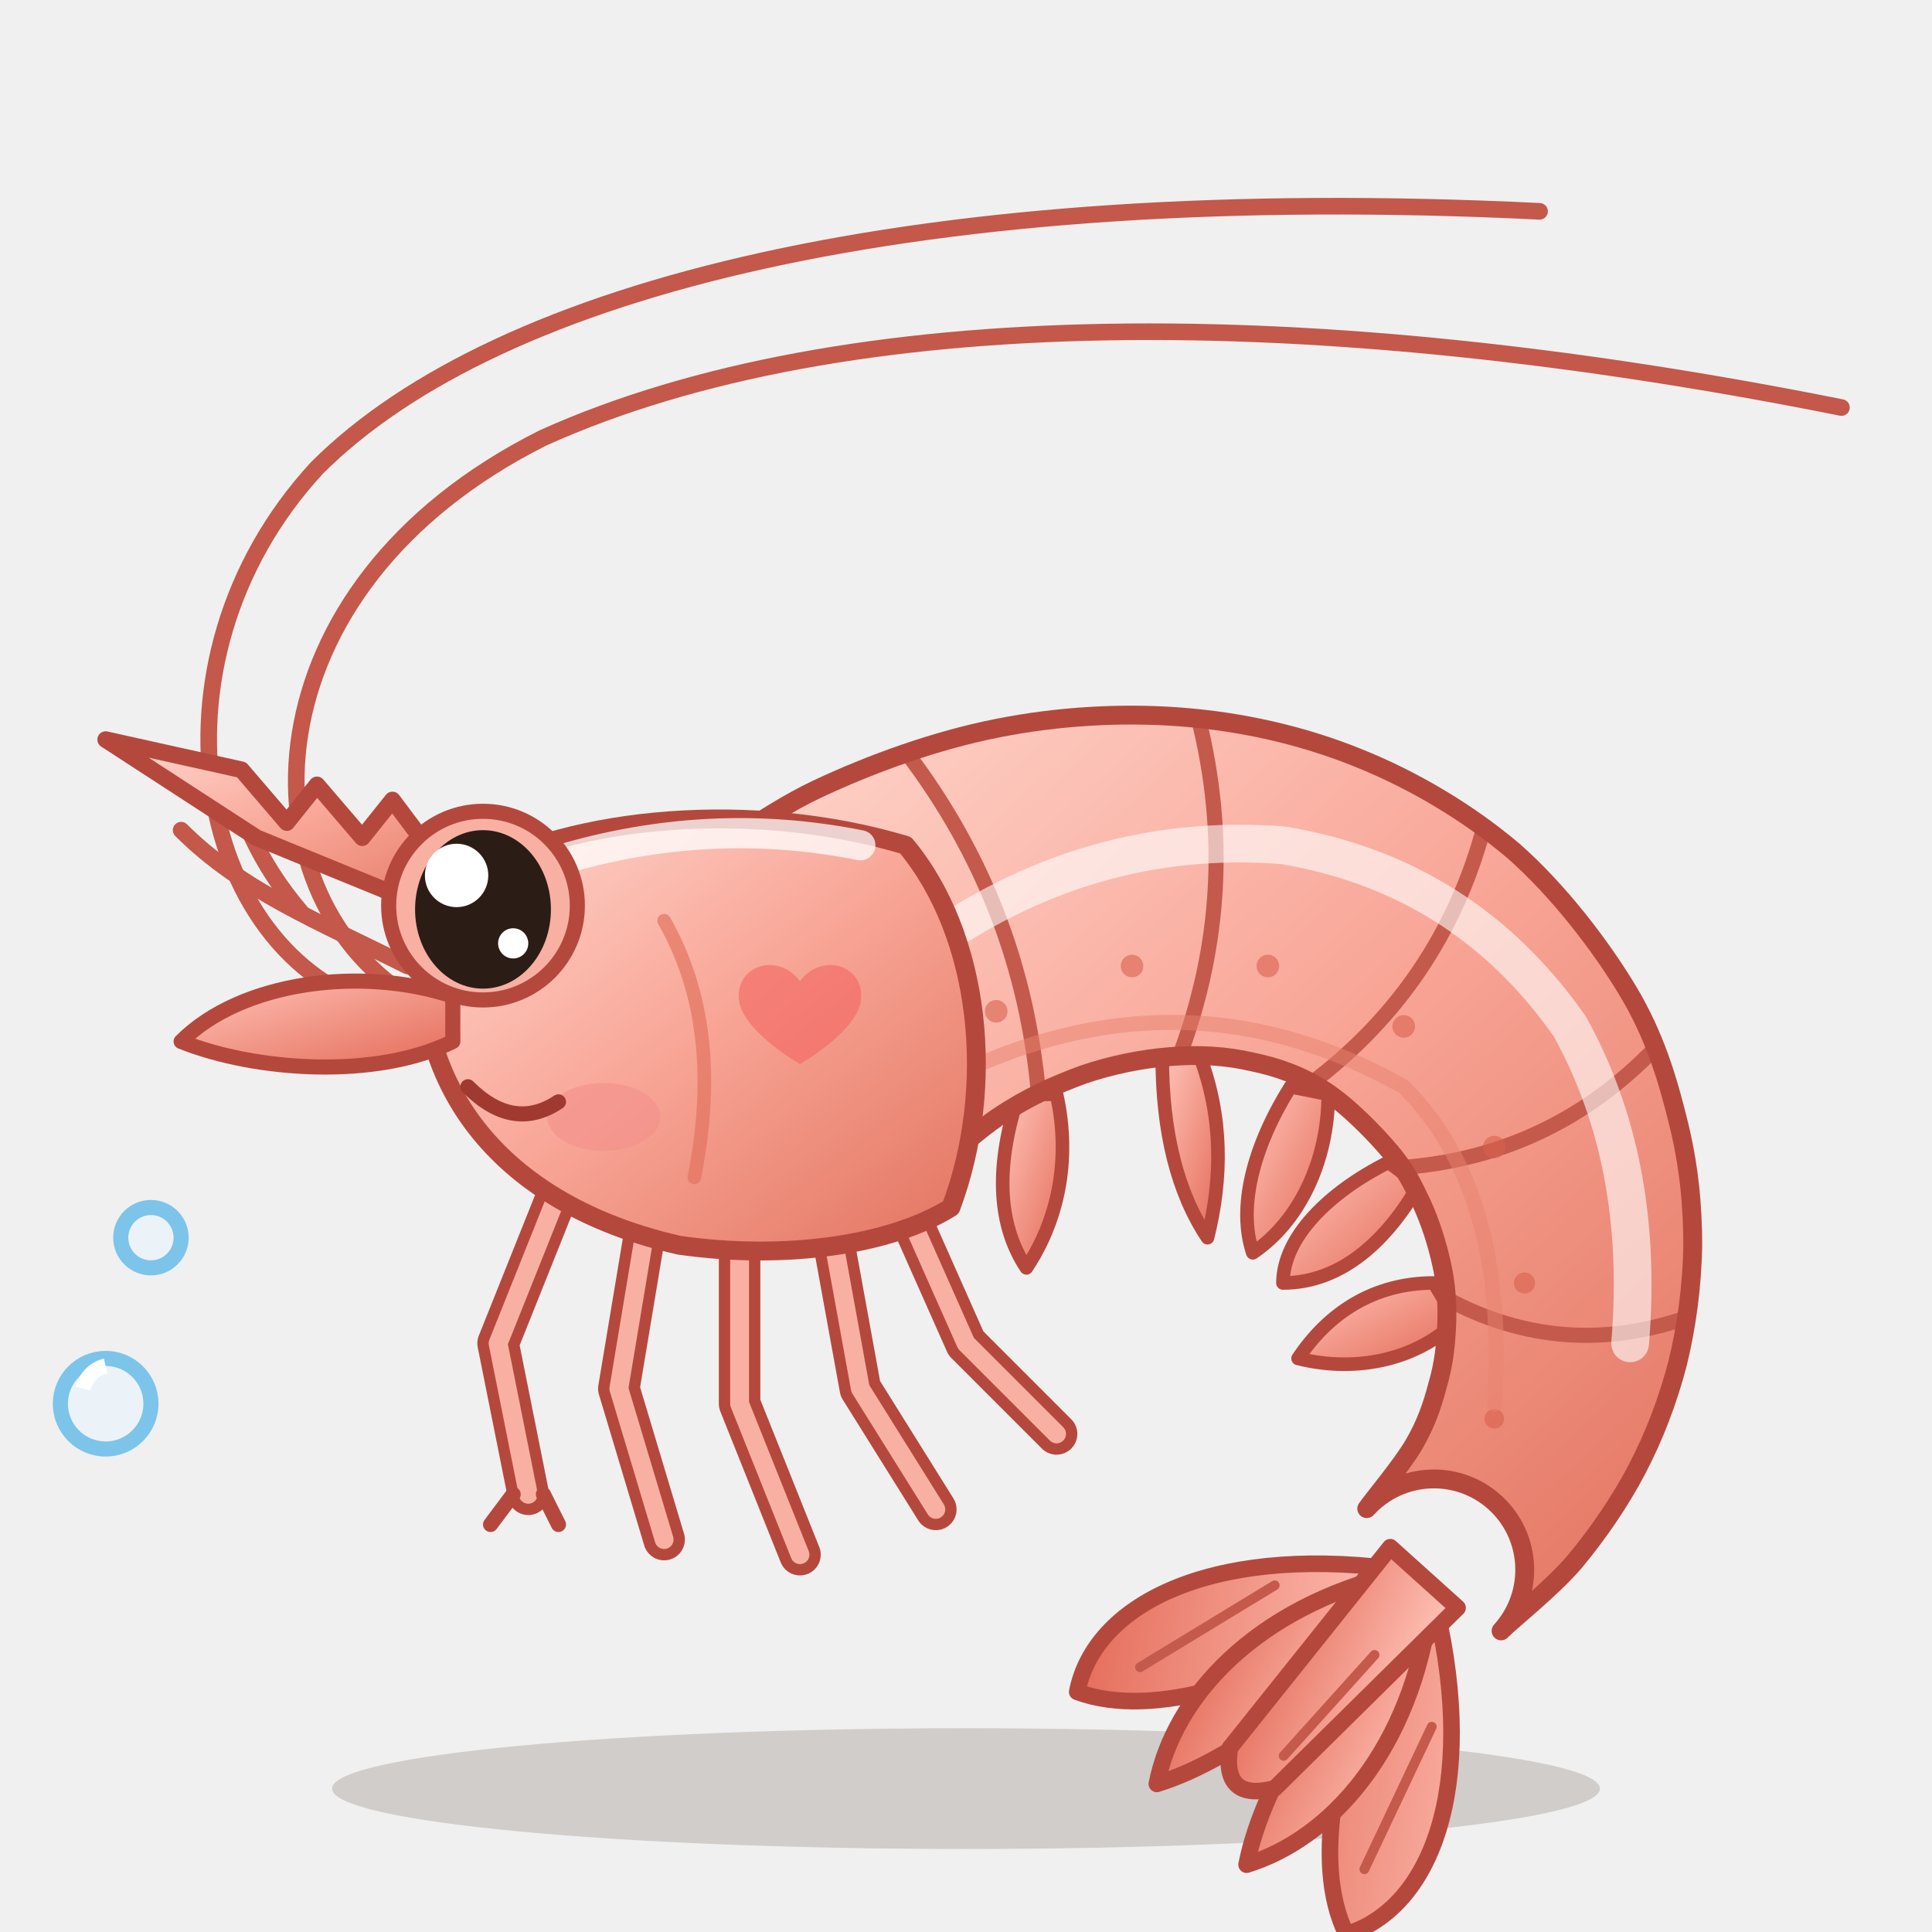
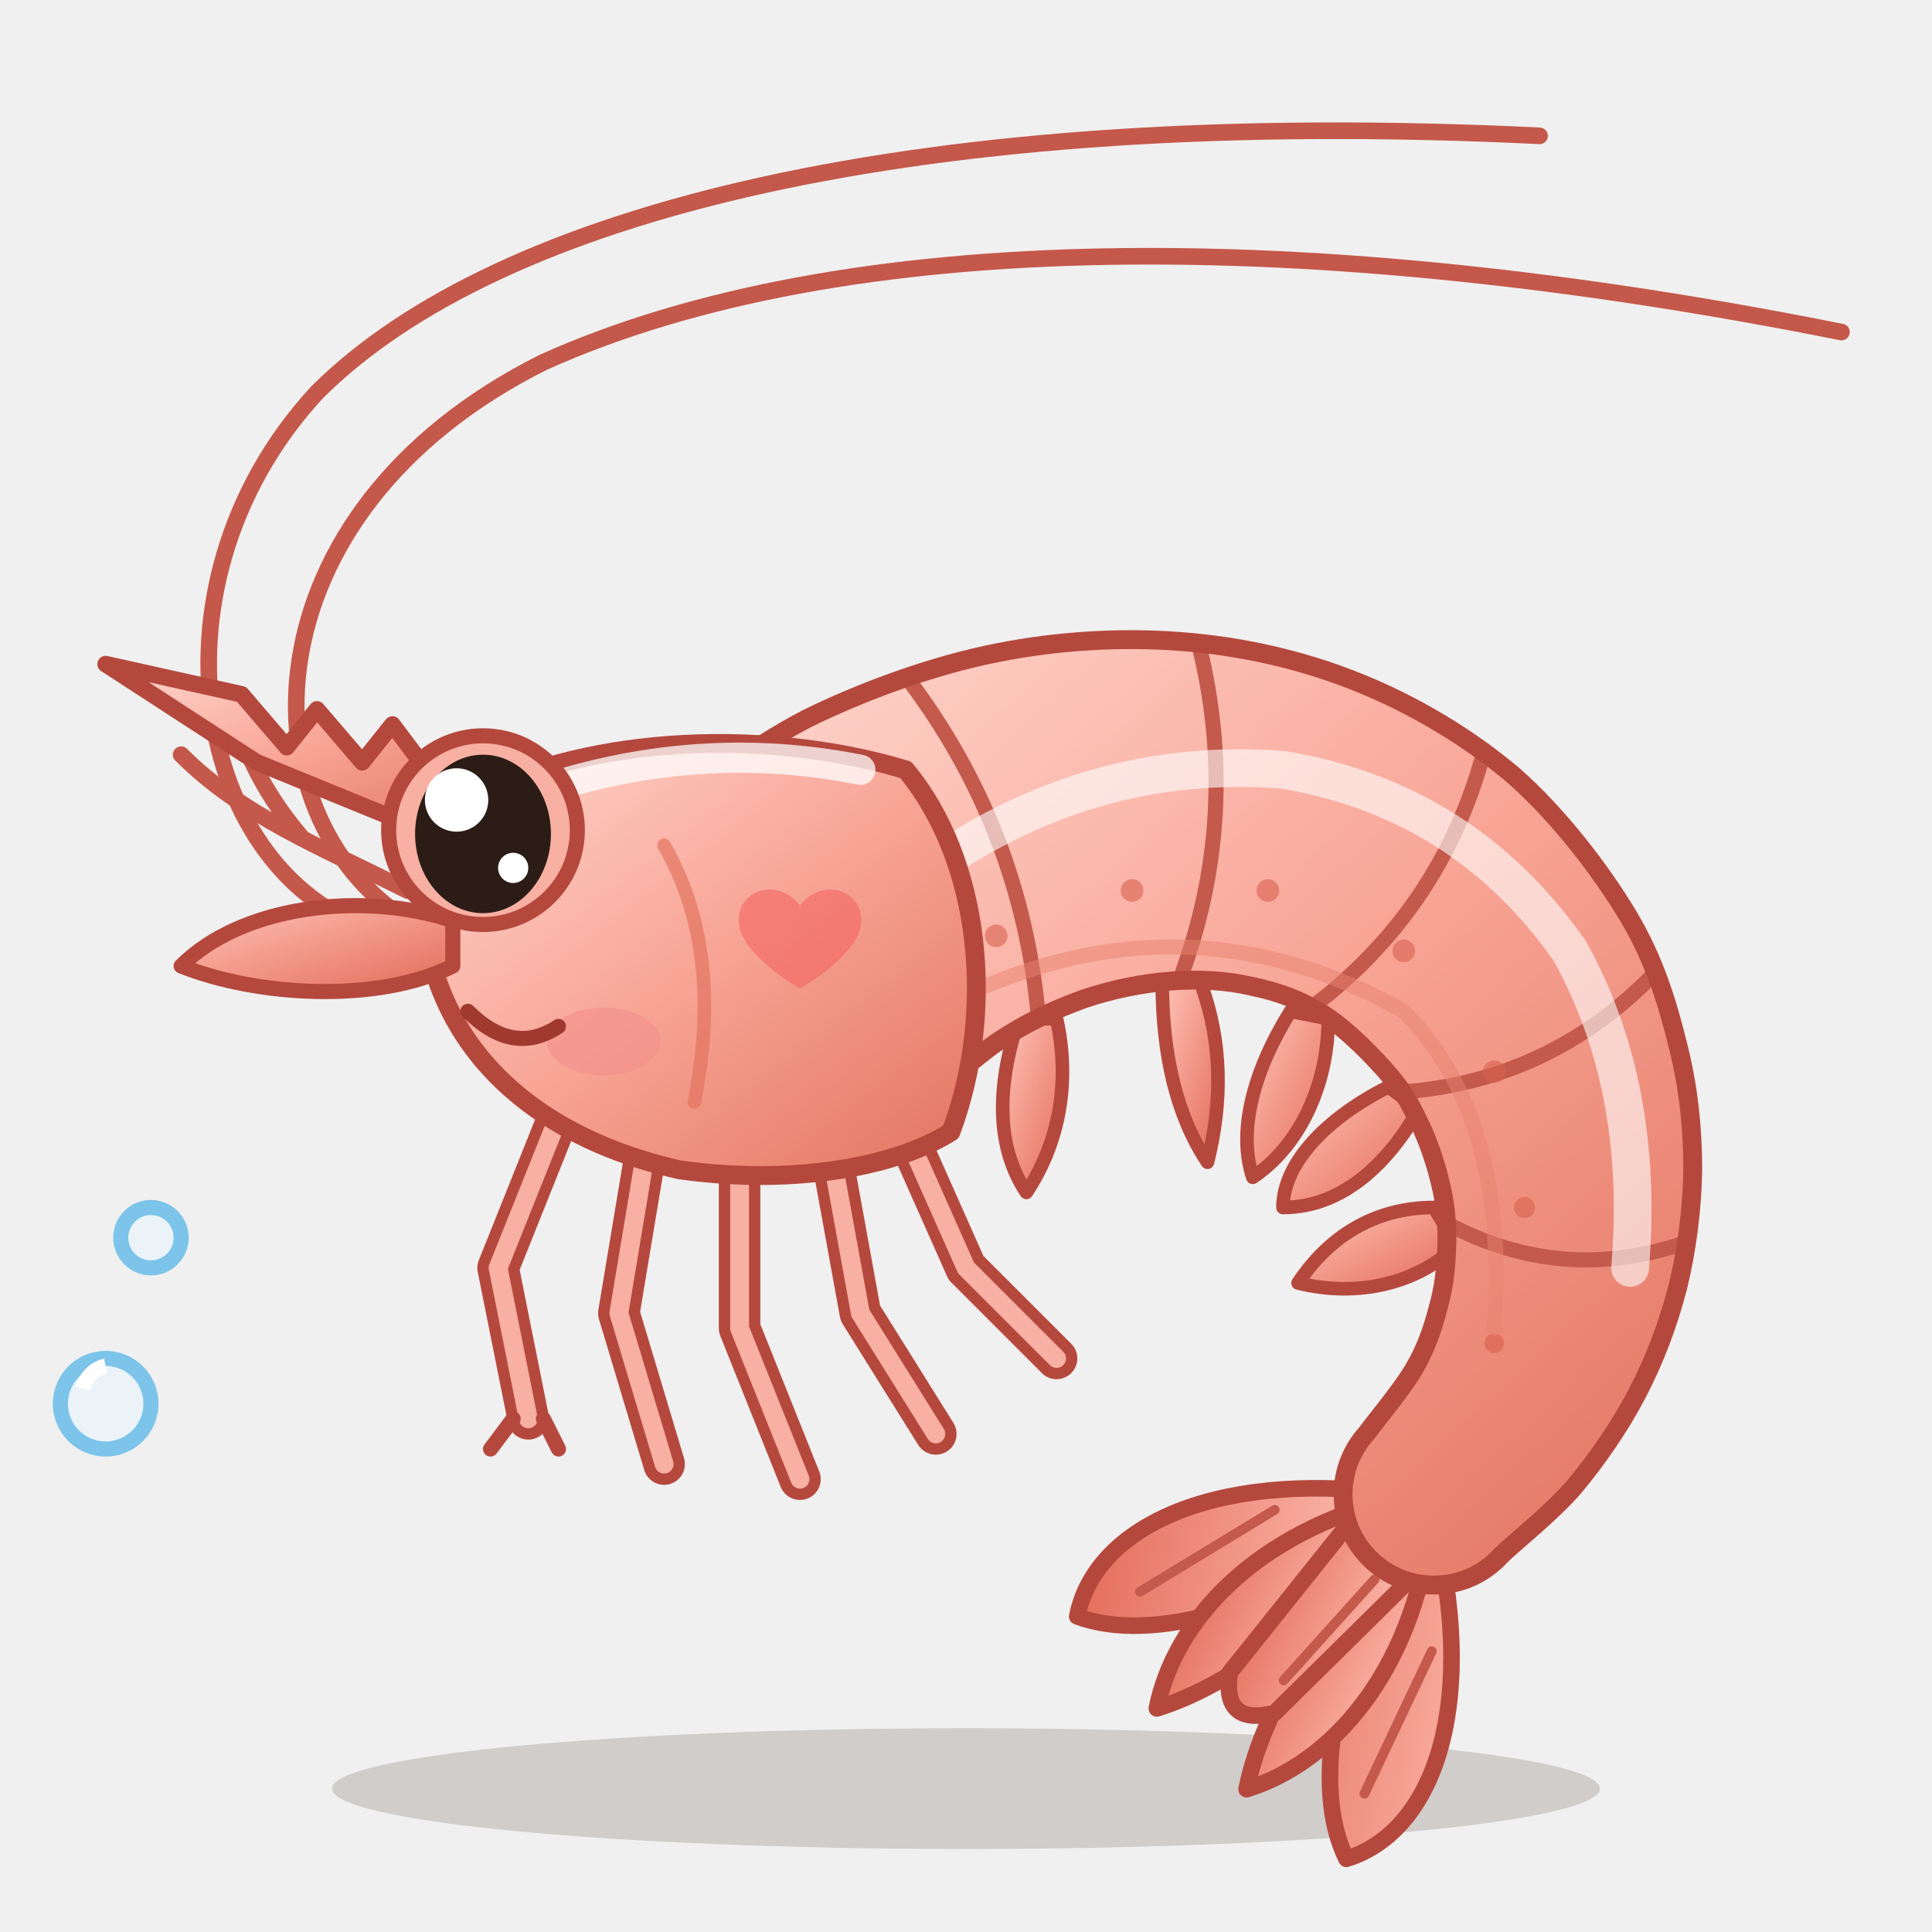
<svg xmlns="http://www.w3.org/2000/svg" viewBox="0 0 256 256">
  <defs>
    <linearGradient id="camarao-corpo" x1="0" y1="0" x2="1" y2="1">
      <stop offset="0" stop-color="#ffd9d0" />
      <stop offset="0.5" stop-color="#f8a596" />
      <stop offset="1" stop-color="#e2735f" />
    </linearGradient>
    <linearGradient id="camarao-leque" x1="0" y1="0" x2="1" y2="1">
      <stop offset="0" stop-color="#ffc4b8" />
      <stop offset="1" stop-color="#e46a58" />
    </linearGradient>
    <clipPath id="camarao-clip-abd">
-       <path d="M115.2 141.1 C117.4 139.3 124 132.9 128.1 130.1 C132.1 127.4 135.7 125.8 139.5 124.4 C143.3 123.1 147.3 122.3 151.1 122 C154.8 121.7 158.5 121.9 161.9 122.7 C165.3 123.4 168.4 124.5 171.5 126.5 C174.6 128.5 178.2 132.2 180.3 134.7 C182.4 137.2 183.2 139 184.4 141.5 C185.5 143.9 186.4 146.7 187 149.4 C187.6 152 187.8 154.7 187.7 157.4 C187.6 160.1 187.3 162.8 186.5 165.5 C185.8 168.2 184.9 170.8 183.3 173.5 C181.7 176.2 178.1 180.5 177.1 181.9 A12 12 0 0 1 194.9 198.1 C196.5 196.5 201.6 192.5 204.6 189 C207.6 185.4 210.6 181.1 212.9 176.7 C215.2 172.3 217 167.6 218.3 162.6 C219.5 157.7 220.2 152.4 220.3 147.1 C220.3 141.8 219.8 136.4 218.4 130.8 C217 125.1 215.3 119.3 211.7 113.3 C208.1 107.3 202.5 100 196.6 94.8 C190.6 89.7 183.2 85.3 175.9 82.4 C168.5 79.4 160.4 77.6 152.4 77 C144.5 76.4 136.1 76.9 128.1 78.5 C120 80.1 111.4 83.2 104.2 86.6 C97 90 88 96.9 84.8 98.9 Z" />
+       <path d="M115.2 141.1 C117.4 139.3 124 132.9 128.1 130.1 C132.1 127.4 135.7 125.8 139.5 124.4 C143.3 123.1 147.3 122.3 151.1 122 C154.8 121.7 158.5 121.9 161.9 122.7 C165.3 123.4 168.4 124.5 171.5 126.5 C174.6 128.5 178.2 132.2 180.3 134.7 C182.4 137.2 183.2 139 184.4 141.5 C185.5 143.9 186.4 146.7 187 149.4 C187.6 152 187.8 154.7 187.7 157.4 C187.6 160.1 187.3 162.8 186.5 165.5 C185.8 168.2 184.9 170.8 183.3 173.5 C181.7 176.2 178.1 180.5 177.1 181.9 A12 12 0 0 0 194.9 198.1 C196.5 196.5 201.6 192.5 204.6 189 C207.6 185.4 210.6 181.1 212.9 176.7 C215.2 172.3 217 167.6 218.3 162.6 C219.5 157.7 220.2 152.4 220.3 147.1 C220.3 141.8 219.8 136.4 218.4 130.8 C217 125.1 215.3 119.3 211.7 113.3 C208.1 107.3 202.5 100 196.6 94.8 C190.6 89.7 183.2 85.3 175.9 82.4 C168.5 79.4 160.4 77.6 152.4 77 C144.5 76.4 136.1 76.9 128.1 78.5 C120 80.1 111.4 83.2 104.2 86.6 C97 90 88 96.9 84.8 98.9 Z" />
    </clipPath>
  </defs>
  <g id="sombra">
    <ellipse cx="128" cy="237" rx="84" ry="8" fill="#3b2a1a" opacity="0.18" />
  </g>
-   <g id="camarao" transform="translate(4 18)" stroke-linejoin="round" stroke-linecap="round">
+   <g id="camarao" transform="translate(4 8)" stroke-linejoin="round" stroke-linecap="round">
    <g fill="none" stroke="#c4584a" stroke-width="2.2">
      <path d="M50 114 C28 100 28 60 68 40 C108 22 170 22 240 36" />
      <path d="M48 116 C22 110 14 70 38 44 C62 20 118 6 200 10" />
      <path d="M50 110 C38 104 28 100 20 92 M36 103 C30 96 28 90 26 84" />
    </g>
    <g fill="none">
      <path d="M70 140 L62 160 L66 180 M82 142 L78 166 L84 186 M94 144 L94 168 L102 188 M106 144 L110 166 L120 182 M116 142 L124 160 L136 172" stroke="#b5483d" stroke-width="5.5" />
      <path d="M70 140 L62 160 L66 180 M82 142 L78 166 L84 186 M94 144 L94 168 L102 188 M106 144 L110 166 L120 182 M116 142 L124 160 L136 172" stroke="#f8b0a2" stroke-width="2.5" />
    </g>
    <path d="M64 180 l-3 4 M68 180 l2 4" stroke="#b5483d" stroke-width="2" />
    <g fill="url(#camarao-leque)" stroke="#b5483d" stroke-width="1.8">
      <path d="M131 127 C128 136 128 144 132 150 C136 144 138 136 136 127 Z" />
      <path d="M150 122 C150 132 152 140 156 146 C158 138 158 130 155 122 Z" />
      <path d="M167 126 C162 134 160 142 162 148 C168 144 172 136 172 127 Z" />
      <path d="M180 136 C172 140 166 146 166 152 C174 152 180 146 184 139 Z" />
      <path d="M186 152 C178 152 172 156 168 162 C176 164 184 162 189 157 Z" />
    </g>
    <g transform="translate(182 194) rotate(132)" fill="url(#camarao-leque)" stroke="#b5483d" stroke-width="2.2">
      <path d="M-2 -4 C12 -24 28 -30 38 -24 C34 -14 20 -6 2 0 Z" />
      <path d="M-2 4 C12 24 28 30 38 24 C34 14 20 6 2 0 Z" />
      <path d="M-2 -3 C14 -14 30 -14 40 -8 C30 -2 14 0 0 0 Z" />
      <path d="M-2 3 C14 14 30 14 40 8 C30 2 14 0 0 0 Z" />
      <path d="M-4 -6 L30 -4 Q36 0 30 4 L-4 6 Z" />
      <path d="M8 -2 L26 -2 M10 -14 L30 -20 M10 14 L30 20" fill="none" stroke="#c45a4c" stroke-width="1.3" />
    </g>
-     <path d="M115.2 141.1 C117.4 139.3 124 132.9 128.1 130.1 C132.1 127.4 135.7 125.8 139.5 124.4 C143.3 123.1 147.3 122.3 151.1 122 C154.8 121.7 158.5 121.9 161.9 122.7 C165.3 123.4 168.4 124.5 171.5 126.5 C174.6 128.5 178.2 132.2 180.3 134.7 C182.4 137.2 183.2 139 184.4 141.5 C185.5 143.9 186.4 146.7 187 149.4 C187.6 152 187.8 154.7 187.7 157.4 C187.6 160.1 187.3 162.8 186.5 165.5 C185.8 168.2 184.9 170.8 183.3 173.5 C181.7 176.2 178.1 180.5 177.1 181.9 A12 12 0 0 1 194.9 198.1 C196.5 196.5 201.6 192.5 204.6 189 C207.6 185.4 210.6 181.1 212.9 176.7 C215.2 172.3 217 167.6 218.3 162.6 C219.5 157.7 220.2 152.4 220.3 147.1 C220.3 141.8 219.8 136.4 218.4 130.8 C217 125.1 215.3 119.3 211.7 113.3 C208.1 107.3 202.5 100 196.6 94.8 C190.6 89.7 183.2 85.3 175.9 82.4 C168.5 79.4 160.4 77.6 152.4 77 C144.5 76.4 136.1 76.9 128.1 78.5 C120 80.1 111.4 83.2 104.2 86.6 C97 90 88 96.9 84.8 98.9 Z" fill="url(#camarao-corpo)" />
+     <path d="M115.2 141.1 C117.4 139.3 124 132.9 128.1 130.1 C132.1 127.4 135.7 125.8 139.5 124.4 C143.3 123.1 147.3 122.3 151.1 122 C154.8 121.7 158.5 121.9 161.9 122.7 C165.3 123.4 168.4 124.5 171.5 126.5 C174.6 128.5 178.2 132.2 180.3 134.7 C182.4 137.2 183.2 139 184.4 141.5 C185.5 143.9 186.4 146.7 187 149.4 C187.6 152 187.8 154.7 187.7 157.4 C187.6 160.1 187.3 162.8 186.5 165.5 C185.8 168.2 184.9 170.8 183.3 173.5 C181.7 176.2 178.1 180.5 177.1 181.9 A12 12 0 0 0 194.9 198.1 C196.5 196.5 201.6 192.5 204.6 189 C207.6 185.4 210.6 181.1 212.9 176.7 C215.2 172.3 217 167.6 218.3 162.6 C219.5 157.7 220.2 152.4 220.3 147.1 C220.3 141.8 219.8 136.4 218.4 130.8 C217 125.1 215.3 119.3 211.7 113.3 C208.1 107.3 202.5 100 196.6 94.8 C190.6 89.7 183.2 85.3 175.9 82.4 C168.5 79.4 160.4 77.6 152.4 77 C144.5 76.4 136.1 76.9 128.1 78.5 C120 80.1 111.4 83.2 104.2 86.6 C97 90 88 96.9 84.8 98.9 Z" fill="url(#camarao-corpo)" />
    <g clip-path="url(#camarao-clip-abd)" fill="none">
      <path d="M116.1 81.7 Q131.4 101.8 133.6 126.9 M154.8 77.2 Q160.5 100 152.3 121.9 M192.6 91.7 Q187 112.5 169.8 125.5 M215.3 120.9 Q201.5 135.2 181.8 136.7 M219.5 156.6 Q203 162.3 187.7 154.1" stroke="#c45a4c" stroke-width="2" />
      <path d="M118 108 Q140 92 166 94 Q190 98 204 118 Q214 136 212 160" stroke="#ffffff" stroke-width="5" opacity="0.6" />
      <g fill="#d9604f" stroke="none" opacity="0.6">
        <circle cx="128" cy="116" r="1.5" />
        <circle cx="146" cy="110" r="1.5" />
        <circle cx="164" cy="110" r="1.5" />
        <circle cx="182" cy="118" r="1.5" />
        <circle cx="194" cy="134" r="1.5" />
        <circle cx="198" cy="152" r="1.4" />
        <circle cx="194" cy="170" r="1.3" />
      </g>
      <path d="M116 128 Q150 108 182 126 Q196 140 194 168" stroke="#e7826f" stroke-width="2" opacity="0.5" />
    </g>
-     <path d="M115.2 141.1 C117.4 139.3 124 132.9 128.1 130.1 C132.1 127.4 135.7 125.8 139.5 124.4 C143.3 123.1 147.3 122.3 151.1 122 C154.8 121.7 158.5 121.9 161.9 122.7 C165.3 123.4 168.4 124.5 171.5 126.5 C174.6 128.5 178.2 132.2 180.3 134.7 C182.4 137.2 183.2 139 184.4 141.5 C185.5 143.9 186.4 146.7 187 149.4 C187.6 152 187.8 154.7 187.7 157.4 C187.6 160.1 187.3 162.8 186.5 165.5 C185.8 168.2 184.9 170.8 183.3 173.5 C181.7 176.2 178.1 180.5 177.1 181.9 A12 12 0 0 1 194.9 198.1 C196.5 196.5 201.6 192.5 204.6 189 C207.6 185.4 210.6 181.1 212.9 176.7 C215.2 172.3 217 167.6 218.3 162.6 C219.5 157.7 220.2 152.4 220.3 147.1 C220.3 141.8 219.8 136.4 218.4 130.8 C217 125.1 215.3 119.3 211.7 113.3 C208.1 107.3 202.5 100 196.6 94.8 C190.6 89.7 183.2 85.3 175.9 82.4 C168.5 79.4 160.4 77.6 152.4 77 C144.5 76.4 136.1 76.9 128.1 78.5 C120 80.1 111.4 83.2 104.2 86.6 C97 90 88 96.9 84.8 98.9 Z" fill="none" stroke="#b5483d" stroke-width="2.5" />
+     <path d="M115.2 141.1 C117.4 139.3 124 132.9 128.1 130.1 C132.1 127.4 135.7 125.8 139.5 124.4 C143.3 123.1 147.3 122.3 151.1 122 C154.8 121.7 158.5 121.9 161.9 122.7 C165.3 123.4 168.4 124.5 171.5 126.5 C174.6 128.5 178.2 132.2 180.3 134.7 C182.4 137.2 183.2 139 184.4 141.5 C185.5 143.9 186.4 146.7 187 149.4 C187.6 152 187.8 154.7 187.7 157.4 C187.6 160.1 187.3 162.8 186.5 165.5 C185.8 168.2 184.9 170.8 183.3 173.5 C181.7 176.2 178.1 180.5 177.1 181.9 A12 12 0 0 0 194.9 198.1 C196.5 196.5 201.6 192.5 204.6 189 C207.6 185.4 210.6 181.1 212.9 176.7 C215.2 172.3 217 167.6 218.3 162.6 C219.5 157.7 220.2 152.4 220.3 147.1 C220.3 141.8 219.8 136.4 218.4 130.8 C217 125.1 215.3 119.3 211.7 113.3 C208.1 107.3 202.5 100 196.6 94.8 C190.6 89.7 183.2 85.3 175.9 82.4 C168.5 79.4 160.4 77.6 152.4 77 C144.5 76.4 136.1 76.9 128.1 78.5 C120 80.1 111.4 83.2 104.2 86.6 C97 90 88 96.9 84.8 98.9 Z" fill="none" stroke="#b5483d" stroke-width="2.5" />
    <path d="M64 98 L58 91 L54 96 L48 88 L44 93 L38 86 L34 91 L28 84 L10 80 L30 93 L52 102 Z" fill="url(#camarao-corpo)" stroke="#b5483d" stroke-width="2.2" />
    <path d="M116 94 C96 88 72 90 58 98 L52 110 C52 128 64 142 86 147 C100 149 114 147 122 142 C128 126 126 106 116 94 Z" fill="url(#camarao-corpo)" stroke="#b5483d" stroke-width="2.5" />
    <path d="M70 96 Q90 90 110 94" fill="none" stroke="#ffffff" stroke-width="4" opacity="0.75" />
    <path d="M84 104 Q92 118 88 138" fill="none" stroke="#e2735f" stroke-width="1.8" opacity="0.7" />
    <path d="M102 112 c-3 -4 -9 -2 -8 3 c1 4 8 8 8 8 c0 0 7 -4 8 -8 c1 -5 -5 -7 -8 -3 Z" fill="#f25f5c" opacity="0.55" />
    <path d="M56 114 C44 110 28 112 20 120 C30 124 46 125 56 120 Z" fill="url(#camarao-leque)" stroke="#b5483d" stroke-width="2" />
    <ellipse cx="76" cy="130" rx="7.5" ry="4.5" fill="#f4908a" opacity="0.6" />
    <path d="M58 126 Q64 132 70 128" fill="none" stroke="#a03a30" stroke-width="2" />
    <path d="M64 108 L58 102" stroke="#b5483d" stroke-width="9" />
    <path d="M64 108 L58 102" stroke="#f8b0a2" stroke-width="5" />
  </g>
-   <g id="olhos" transform="translate(4 18)">
+   <g id="olhos" transform="translate(4 8)">
    <circle cx="60" cy="102" r="12.5" fill="#f8b0a2" stroke="#b5483d" stroke-width="2" />
    <ellipse cx="60" cy="102.5" rx="9" ry="10.5" fill="#2b1d16" />
    <circle cx="56.5" cy="98" r="4.2" fill="#fff" />
    <circle cx="64" cy="107" r="2" fill="#fff" />
  </g>
  <g id="bolhas" fill="#e6f6ff" fill-opacity="0.5" stroke="#7cc4ea" stroke-width="2">
    <circle cx="20" cy="164" r="4" />
    <circle cx="14" cy="186" r="6" />
    <path d="M11 184 a4 4 0 0 1 3 -3" stroke="#ffffff" fill="none" />
  </g>
</svg>
